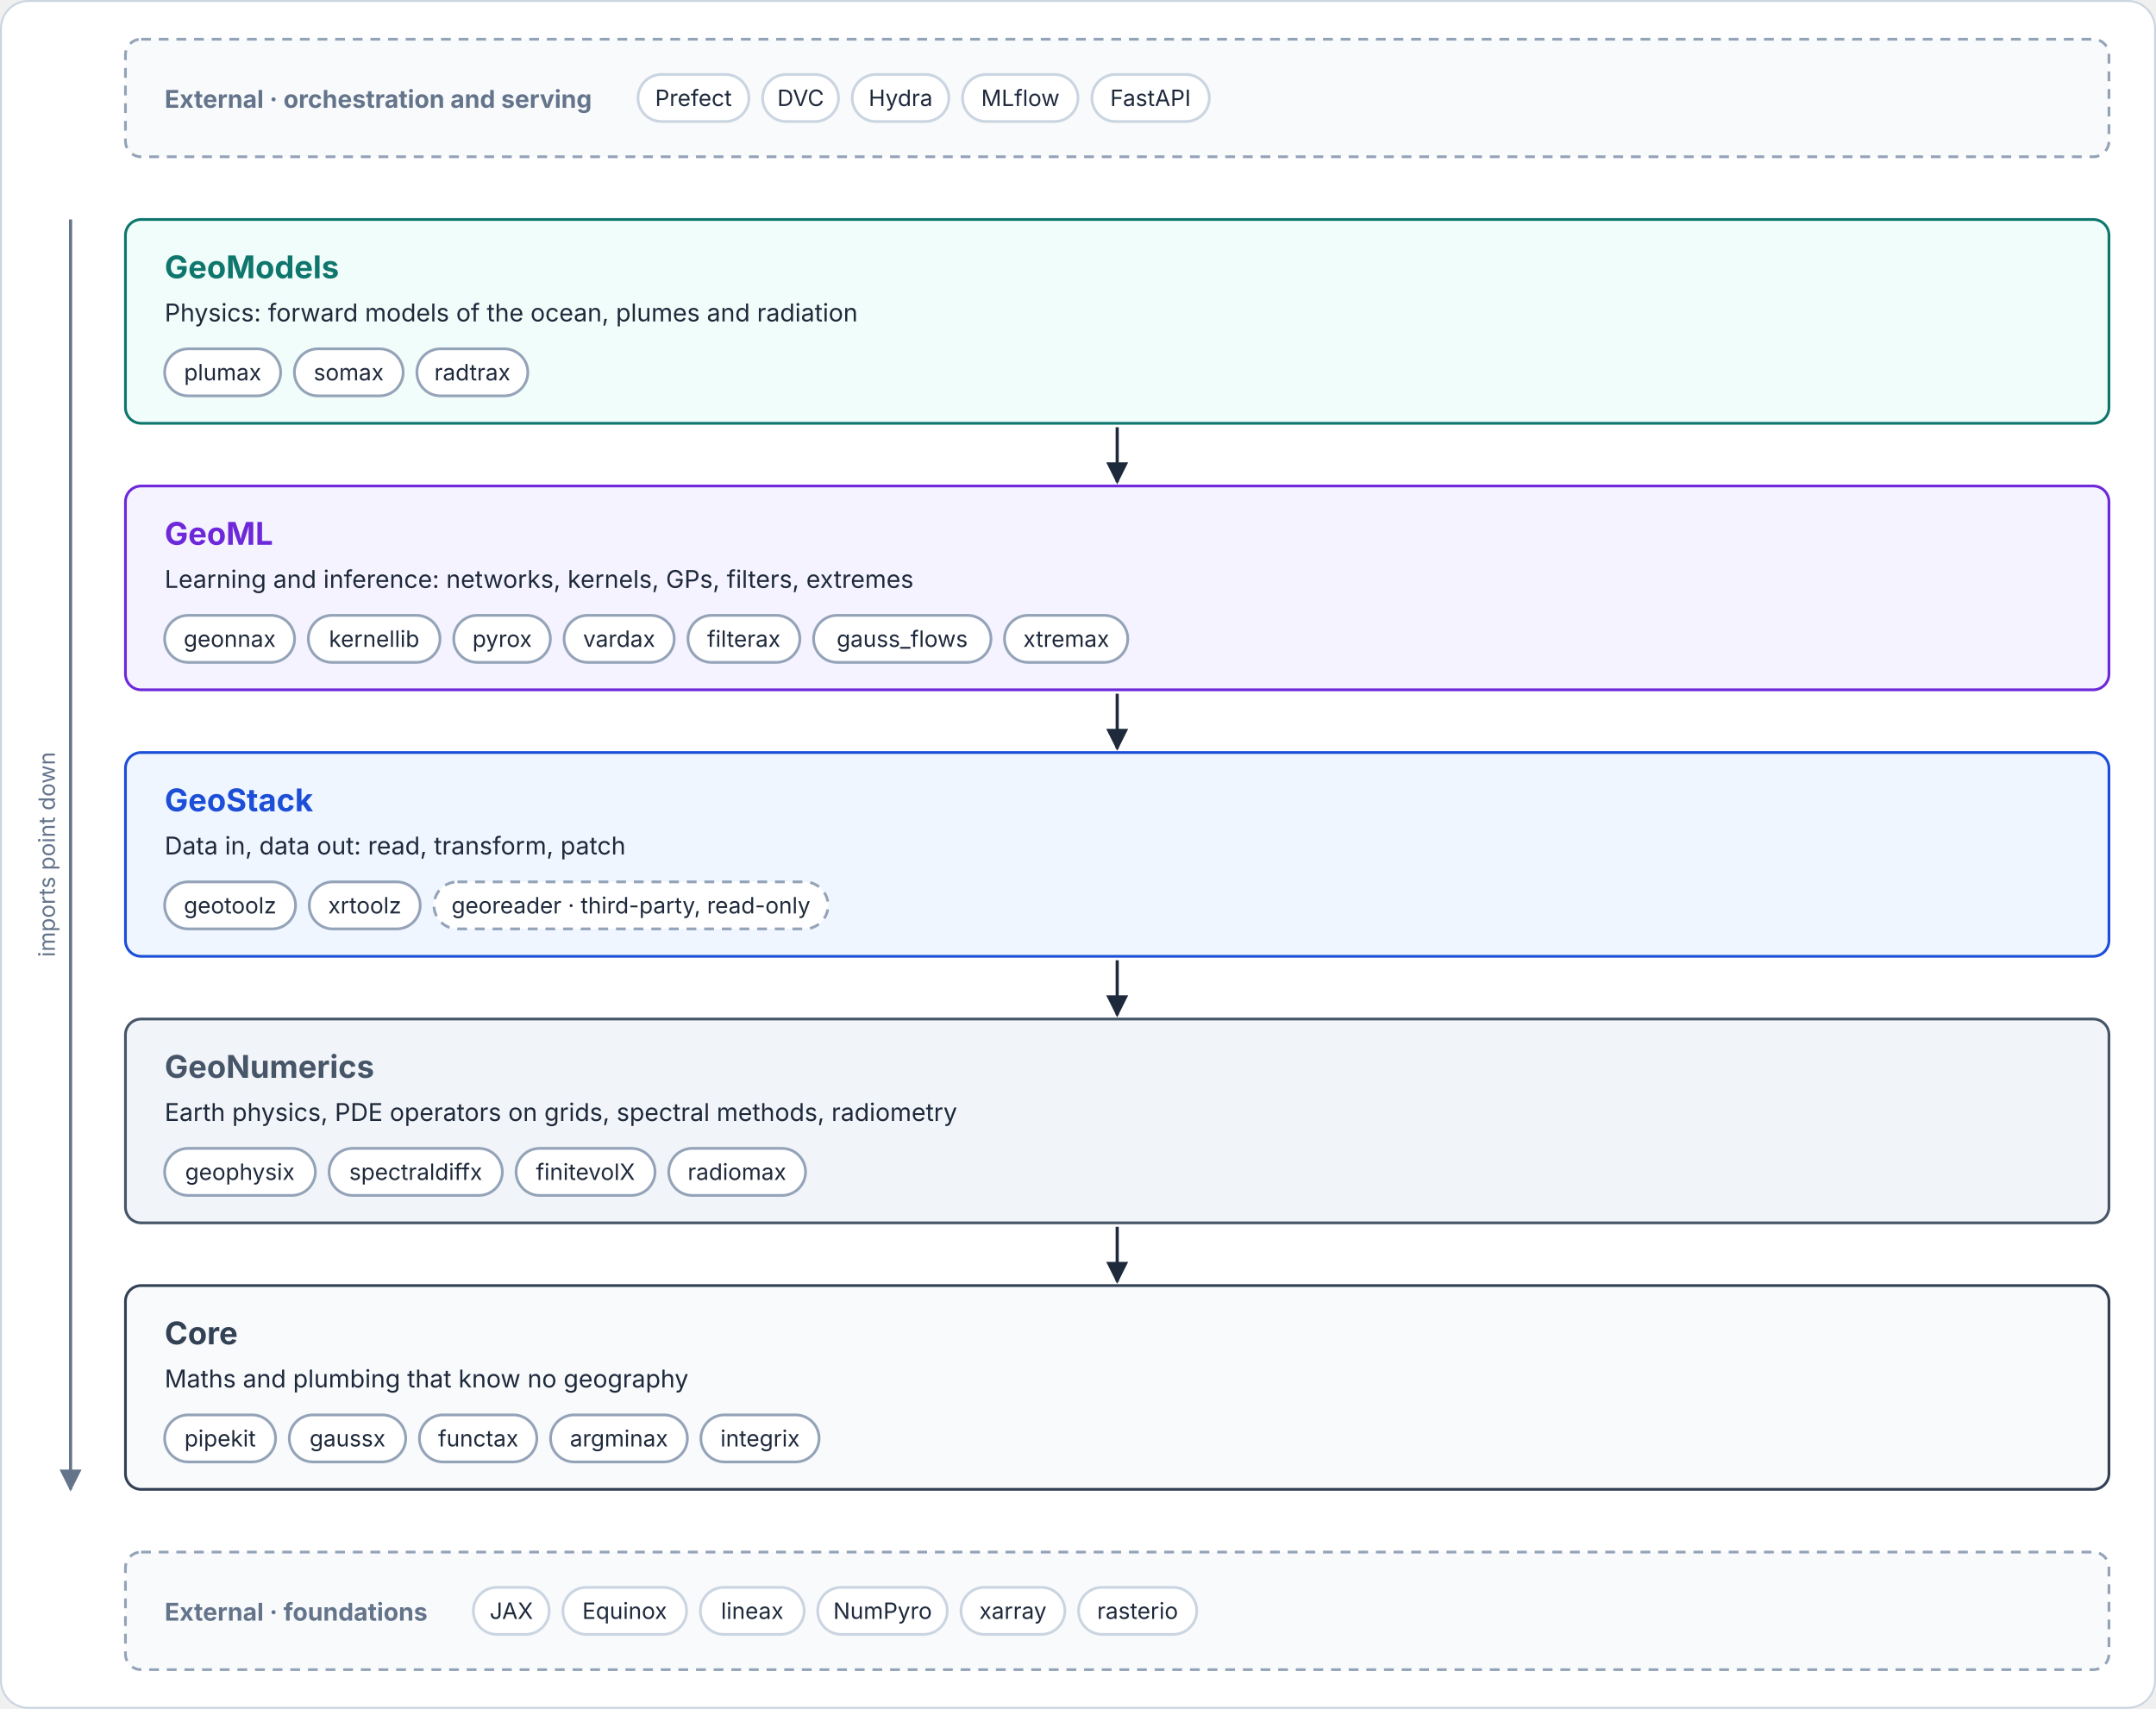
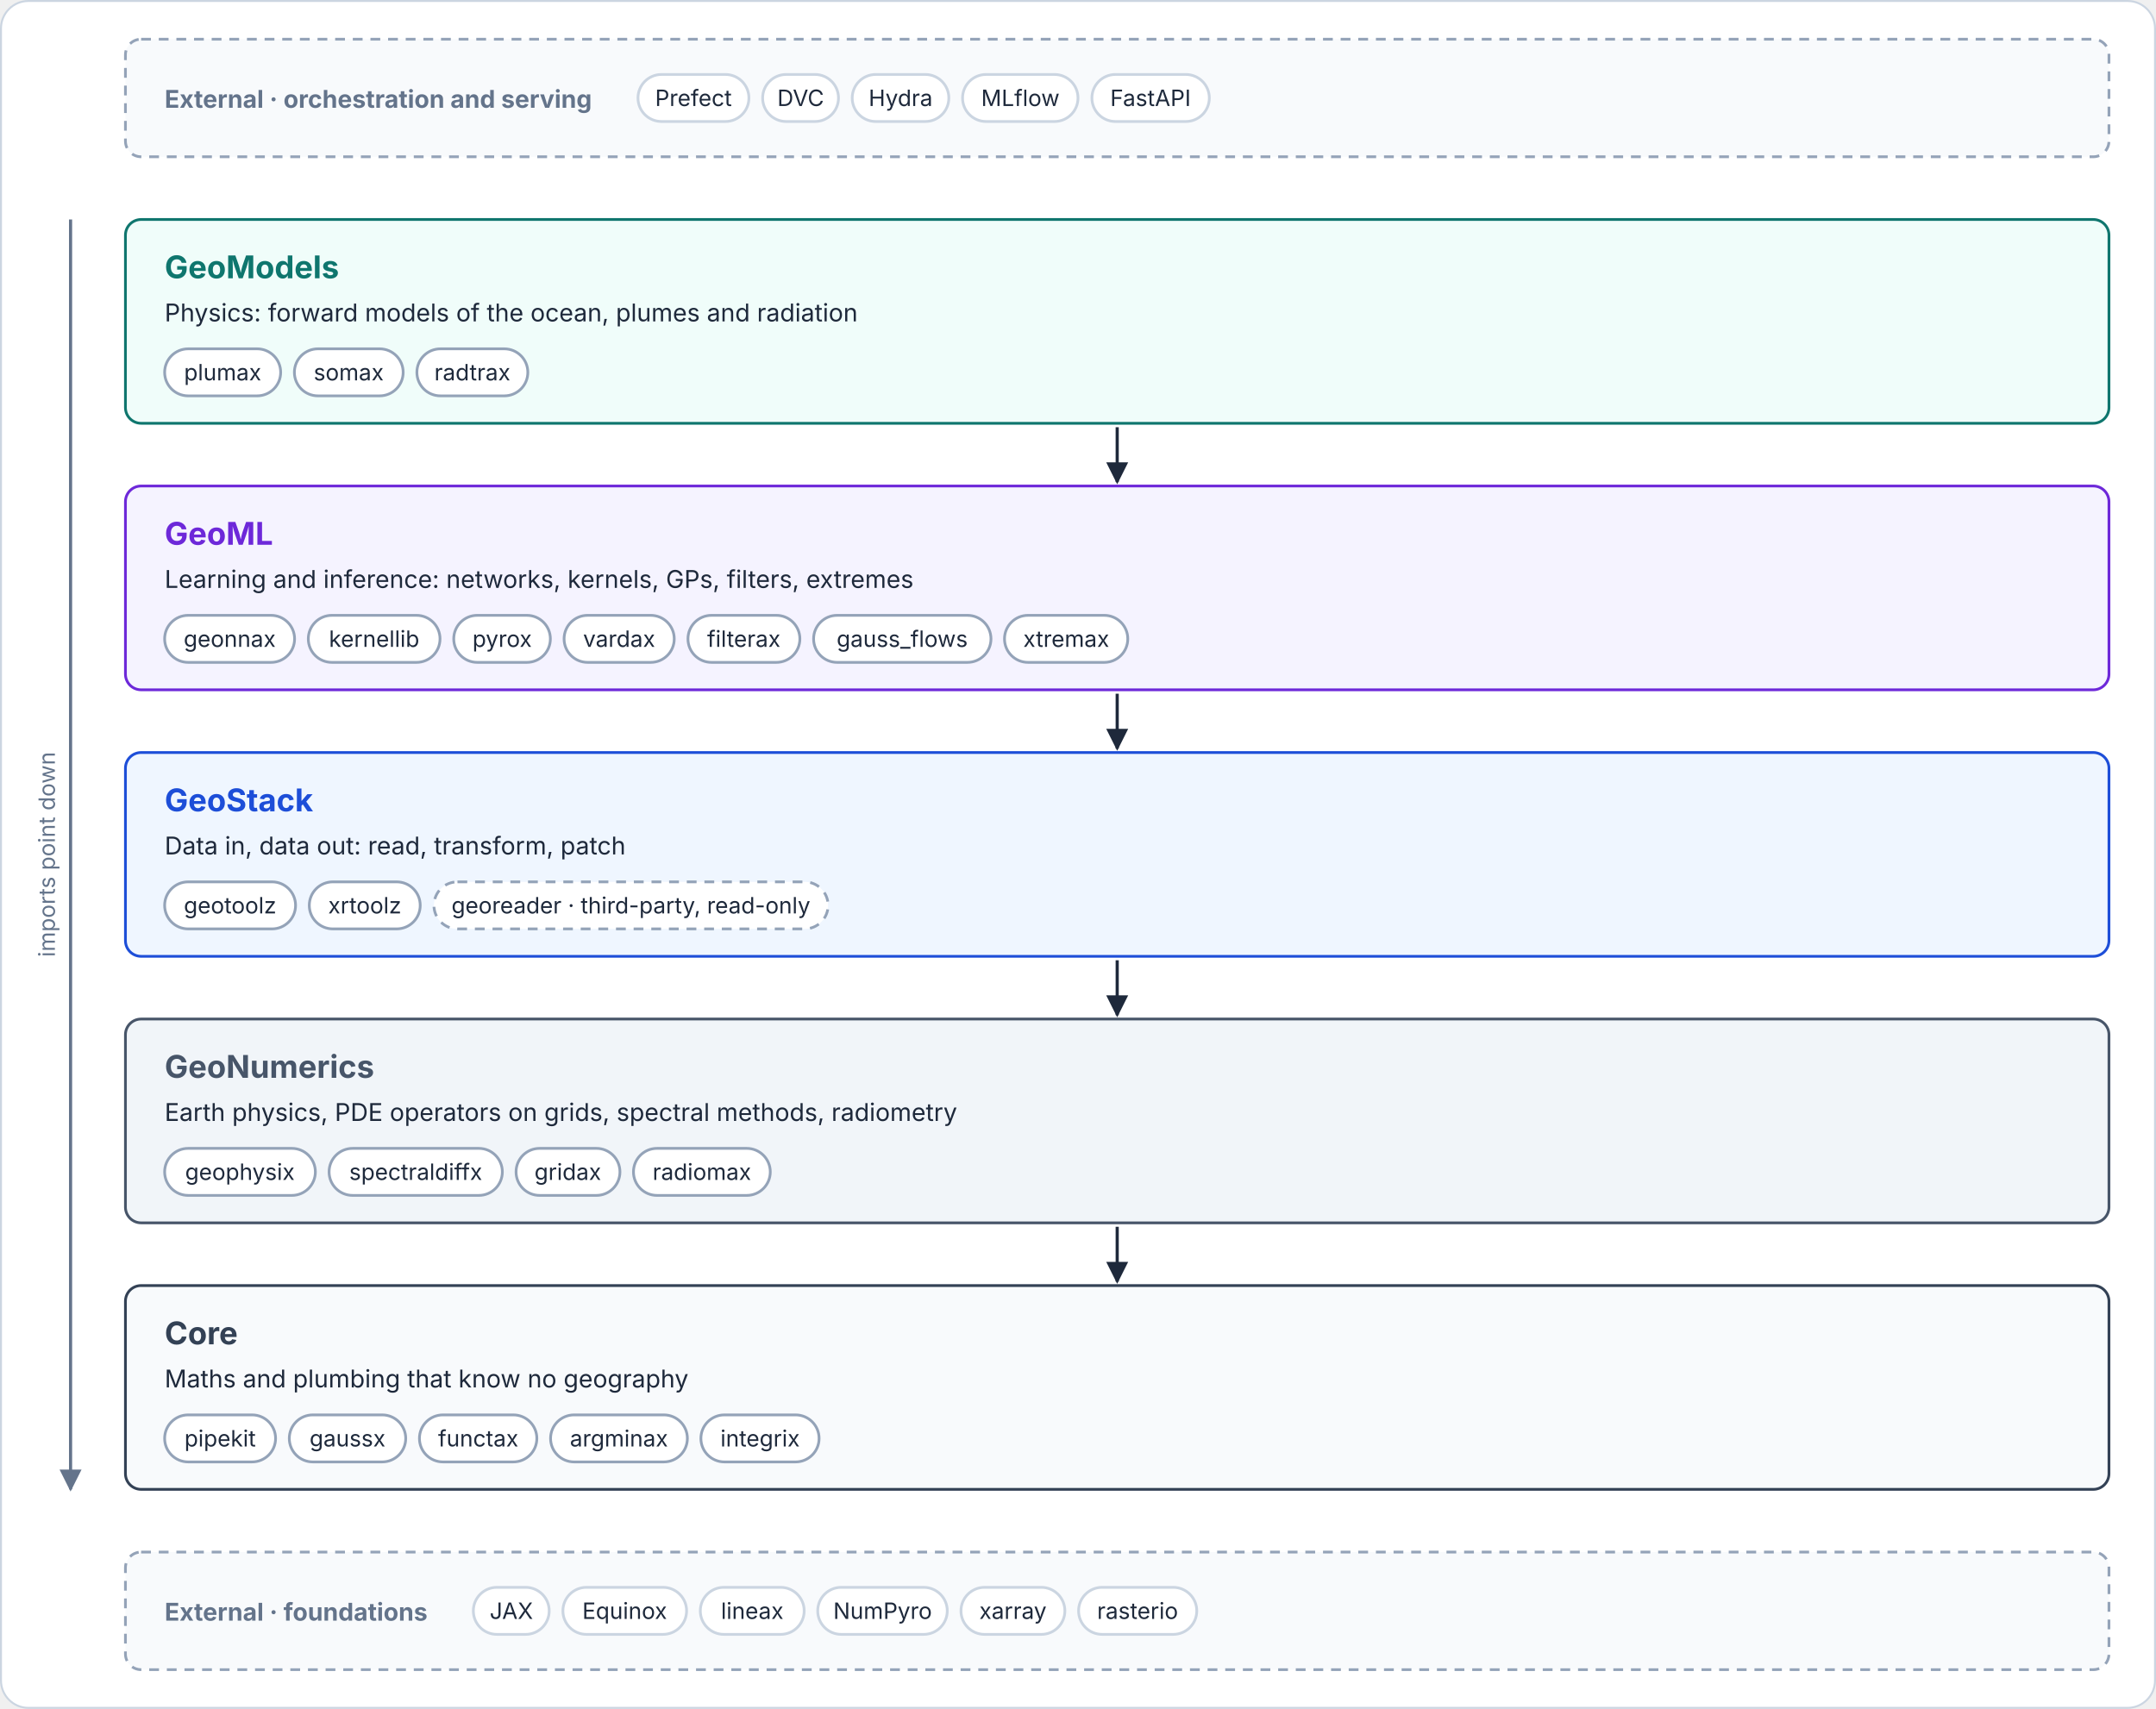
<svg xmlns="http://www.w3.org/2000/svg" viewBox="0 0 1100 872" width="1100" height="872" role="img" aria-label="The stack in four owned layers over Core, between external foundations and external orchestration: Core (maths and plumbing) at the bottom, then GeoNumerics (numerics), GeoStack (data), GeoML (learning) and GeoModels (physics) on top. Imports point down; GeoStack may import GeoNumerics and never the other way round." font-family="Inter, 'Helvetica Neue', Arial, 'DejaVu Sans', sans-serif">
  <defs>
    <marker id="m1e293b" viewBox="0 0 10 10" refX="9" refY="5" markerWidth="7" markerHeight="7" orient="auto-start-reverse">
      <path d="M0,0 L10,5 L0,10 z" fill="#1e293b" />
    </marker>
    <marker id="m64748b" viewBox="0 0 10 10" refX="9" refY="5" markerWidth="7" markerHeight="7" orient="auto-start-reverse">
      <path d="M0,0 L10,5 L0,10 z" fill="#64748b" />
    </marker>
  </defs>
  <rect x="0.5" y="0.5" width="1099" height="871" rx="14" fill="#ffffff" stroke="#cbd5e1" />
  <rect x="64.0" y="20.0" width="1012.0" height="60.0" rx="8" fill="#f8fafc" stroke="#94a3b8" stroke-width="1.4" stroke-dasharray="5 4" />
  <text x="84.0" y="55.0" font-size="12.5" fill="#64748b" text-anchor="start" font-weight="700">External · orchestration and serving</text>
  <rect x="325.5" y="38.0" width="56.6" height="24.0" rx="12.0" fill="#ffffff" stroke="#cbd5e1" stroke-width="1.4" />
  <text x="353.8" y="54.1" font-size="11.5" fill="#1e293b" text-anchor="middle" font-weight="400">Prefect</text>
  <rect x="389.1" y="38.0" width="38.7" height="24.0" rx="12.0" fill="#ffffff" stroke="#cbd5e1" stroke-width="1.4" />
  <text x="408.5" y="54.1" font-size="11.5" fill="#1e293b" text-anchor="middle" font-weight="400">DVC</text>
  <rect x="434.8" y="38.0" width="49.3" height="24.0" rx="12.0" fill="#ffffff" stroke="#cbd5e1" stroke-width="1.4" />
  <text x="459.5" y="54.1" font-size="11.5" fill="#1e293b" text-anchor="middle" font-weight="400">Hydra</text>
  <rect x="491.1" y="38.0" width="58.9" height="24.0" rx="12.0" fill="#ffffff" stroke="#cbd5e1" stroke-width="1.4" />
  <text x="520.6" y="54.1" font-size="11.5" fill="#1e293b" text-anchor="middle" font-weight="400">MLflow</text>
  <rect x="557.1" y="38.0" width="59.9" height="24.0" rx="12.0" fill="#ffffff" stroke="#cbd5e1" stroke-width="1.4" />
  <text x="587.0" y="54.1" font-size="11.5" fill="#1e293b" text-anchor="middle" font-weight="400">FastAPI</text>
  <rect x="64.0" y="112.0" width="1012.0" height="104.0" rx="8" fill="#f0fdfa" stroke="#0f766e" stroke-width="1.4" />
  <text x="84.0" y="142.0" font-size="16" fill="#0f766e" text-anchor="start" font-weight="700">GeoModels</text>
  <text x="84.0" y="164.0" font-size="12.5" fill="#1e293b" text-anchor="start" font-weight="400">Physics: forward models of the ocean, plumes and radiation</text>
  <rect x="84.0" y="178.0" width="59.2" height="24.0" rx="12.0" fill="#ffffff" stroke="#94a3b8" stroke-width="1.4" />
  <text x="113.6" y="194.1" font-size="11.5" fill="#1e293b" text-anchor="middle" font-weight="400">plumax</text>
  <rect x="150.2" y="178.0" width="55.5" height="24.0" rx="12.0" fill="#ffffff" stroke="#94a3b8" stroke-width="1.4" />
  <text x="177.9" y="194.1" font-size="11.5" fill="#1e293b" text-anchor="middle" font-weight="400">somax</text>
  <rect x="212.7" y="178.0" width="56.6" height="24.0" rx="12.0" fill="#ffffff" stroke="#94a3b8" stroke-width="1.4" />
  <text x="241.0" y="194.1" font-size="11.5" fill="#1e293b" text-anchor="middle" font-weight="400">radtrax</text>
  <rect x="64.0" y="248.0" width="1012.0" height="104.0" rx="8" fill="#f5f3ff" stroke="#6d28d9" stroke-width="1.4" />
  <text x="84.0" y="278.0" font-size="16" fill="#6d28d9" text-anchor="start" font-weight="700">GeoML</text>
  <text x="84.0" y="300.0" font-size="12.5" fill="#1e293b" text-anchor="start" font-weight="400">Learning and inference: networks, kernels, GPs, filters, extremes</text>
  <rect x="84.0" y="314.0" width="66.3" height="24.0" rx="12.0" fill="#ffffff" stroke="#94a3b8" stroke-width="1.4" />
  <text x="117.2" y="330.1" font-size="11.5" fill="#1e293b" text-anchor="middle" font-weight="400">geonnax</text>
  <rect x="157.3" y="314.0" width="67.2" height="24.0" rx="12.0" fill="#ffffff" stroke="#94a3b8" stroke-width="1.4" />
  <text x="190.9" y="330.1" font-size="11.5" fill="#1e293b" text-anchor="middle" font-weight="400">kernellib</text>
  <rect x="231.5" y="314.0" width="49.3" height="24.0" rx="12.0" fill="#ffffff" stroke="#94a3b8" stroke-width="1.4" />
  <text x="256.2" y="330.1" font-size="11.5" fill="#1e293b" text-anchor="middle" font-weight="400">pyrox</text>
  <rect x="287.8" y="314.0" width="56.2" height="24.0" rx="12.0" fill="#ffffff" stroke="#94a3b8" stroke-width="1.4" />
  <text x="315.9" y="330.1" font-size="11.5" fill="#1e293b" text-anchor="middle" font-weight="400">vardax</text>
  <rect x="351.0" y="314.0" width="57.1" height="24.0" rx="12.0" fill="#ffffff" stroke="#94a3b8" stroke-width="1.4" />
  <text x="379.5" y="330.1" font-size="11.5" fill="#1e293b" text-anchor="middle" font-weight="400">filterax</text>
  <rect x="415.1" y="314.0" width="90.5" height="24.0" rx="12.0" fill="#ffffff" stroke="#94a3b8" stroke-width="1.4" />
  <text x="460.3" y="330.1" font-size="11.5" fill="#1e293b" text-anchor="middle" font-weight="400">gauss_flows</text>
  <rect x="512.5" y="314.0" width="62.9" height="24.0" rx="12.0" fill="#ffffff" stroke="#94a3b8" stroke-width="1.4" />
  <text x="544.0" y="330.1" font-size="11.5" fill="#1e293b" text-anchor="middle" font-weight="400">xtremax</text>
  <rect x="64.0" y="384.0" width="1012.0" height="104.0" rx="8" fill="#eff6ff" stroke="#1d4ed8" stroke-width="1.4" />
  <text x="84.0" y="414.0" font-size="16" fill="#1d4ed8" text-anchor="start" font-weight="700">GeoStack</text>
  <text x="84.0" y="436.0" font-size="12.5" fill="#1e293b" text-anchor="start" font-weight="400">Data in, data out: read, transform, patch</text>
  <rect x="84.0" y="450.0" width="66.8" height="24.0" rx="12.0" fill="#ffffff" stroke="#94a3b8" stroke-width="1.4" />
  <text x="117.4" y="466.1" font-size="11.5" fill="#1e293b" text-anchor="middle" font-weight="400">geotoolz</text>
  <rect x="157.8" y="450.0" width="56.6" height="24.0" rx="12.0" fill="#ffffff" stroke="#94a3b8" stroke-width="1.4" />
  <text x="186.1" y="466.1" font-size="11.5" fill="#1e293b" text-anchor="middle" font-weight="400">xrtoolz</text>
  <rect x="221.4" y="450.0" width="201.1" height="24.0" rx="12.0" fill="#ffffff" stroke="#94a3b8" stroke-width="1.4" stroke-dasharray="5 4" />
  <text x="321.9" y="466.1" font-size="11.5" fill="#1e293b" text-anchor="middle" font-weight="400">georeader · third-party, read-only</text>
  <rect x="64.0" y="520.0" width="1012.0" height="104.0" rx="8" fill="#f1f5f9" stroke="#475569" stroke-width="1.4" />
  <text x="84.0" y="550.0" font-size="16" fill="#475569" text-anchor="start" font-weight="700">GeoNumerics</text>
  <text x="84.0" y="572.0" font-size="12.5" fill="#1e293b" text-anchor="start" font-weight="400">Earth physics, PDE operators on grids, spectral methods, radiometry</text>
  <rect x="84.0" y="586.0" width="76.9" height="24.0" rx="12.0" fill="#ffffff" stroke="#94a3b8" stroke-width="1.4" />
  <text x="122.4" y="602.1" font-size="11.5" fill="#1e293b" text-anchor="middle" font-weight="400">geophysix</text>
  <rect x="167.9" y="586.0" width="88.4" height="24.0" rx="12.0" fill="#ffffff" stroke="#94a3b8" stroke-width="1.4" />
  <text x="212.1" y="602.1" font-size="11.5" fill="#1e293b" text-anchor="middle" font-weight="400">spectraldiffx</text>
-   <rect x="263.3" y="586.0" width="70.9" height="24.0" rx="12.0" fill="#ffffff" stroke="#94a3b8" stroke-width="1.4" />
-   <text x="298.7" y="602.1" font-size="11.5" fill="#1e293b" text-anchor="middle" font-weight="400">finitevolX</text>
-   <rect x="341.2" y="586.0" width="69.8" height="24.0" rx="12.0" fill="#ffffff" stroke="#94a3b8" stroke-width="1.4" />
-   <text x="376.0" y="602.1" font-size="11.5" fill="#1e293b" text-anchor="middle" font-weight="400">radiomax</text>
+   <rect x="263.3" y="586.0" width="53.0" height="24.0" rx="12.0" fill="#ffffff" stroke="#94a3b8" stroke-width="1.4" />
+   <text x="289.7" y="602.1" font-size="11.5" fill="#1e293b" text-anchor="middle" font-weight="400">gridax</text>
+   <rect x="323.2" y="586.0" width="69.8" height="24.0" rx="12.0" fill="#ffffff" stroke="#94a3b8" stroke-width="1.4" />
+   <text x="358.1" y="602.1" font-size="11.5" fill="#1e293b" text-anchor="middle" font-weight="400">radiomax</text>
  <rect x="64.0" y="656.0" width="1012.0" height="104.0" rx="8" fill="#f8fafc" stroke="#334155" stroke-width="1.4" />
  <text x="84.0" y="686.0" font-size="16" fill="#334155" text-anchor="start" font-weight="700">Core</text>
  <text x="84.0" y="708.0" font-size="12.5" fill="#1e293b" text-anchor="start" font-weight="400">Maths and plumbing that know no geography</text>
  <rect x="84.0" y="722.0" width="56.6" height="24.0" rx="12.0" fill="#ffffff" stroke="#94a3b8" stroke-width="1.4" />
  <text x="112.3" y="738.1" font-size="11.5" fill="#1e293b" text-anchor="middle" font-weight="400">pipekit</text>
  <rect x="147.6" y="722.0" width="59.4" height="24.0" rx="12.0" fill="#ffffff" stroke="#94a3b8" stroke-width="1.4" />
  <text x="177.3" y="738.1" font-size="11.5" fill="#1e293b" text-anchor="middle" font-weight="400">gaussx</text>
  <rect x="214.0" y="722.0" width="59.9" height="24.0" rx="12.0" fill="#ffffff" stroke="#94a3b8" stroke-width="1.4" />
  <text x="244.0" y="738.1" font-size="11.5" fill="#1e293b" text-anchor="middle" font-weight="400">functax</text>
  <rect x="280.9" y="722.0" width="69.8" height="24.0" rx="12.0" fill="#ffffff" stroke="#94a3b8" stroke-width="1.4" />
  <text x="315.8" y="738.1" font-size="11.5" fill="#1e293b" text-anchor="middle" font-weight="400">argminax</text>
  <rect x="357.6" y="722.0" width="60.3" height="24.0" rx="12.0" fill="#ffffff" stroke="#94a3b8" stroke-width="1.4" />
  <text x="387.8" y="738.1" font-size="11.5" fill="#1e293b" text-anchor="middle" font-weight="400">integrix</text>
  <rect x="64.0" y="792.0" width="1012.0" height="60.0" rx="8" fill="#f8fafc" stroke="#94a3b8" stroke-width="1.4" stroke-dasharray="5 4" />
  <text x="84.0" y="827.0" font-size="12.5" fill="#64748b" text-anchor="start" font-weight="700">External · foundations</text>
  <rect x="241.5" y="810.0" width="38.7" height="24.0" rx="12.0" fill="#ffffff" stroke="#cbd5e1" stroke-width="1.4" />
  <text x="260.9" y="826.1" font-size="11.5" fill="#1e293b" text-anchor="middle" font-weight="400">JAX</text>
  <rect x="287.2" y="810.0" width="63.1" height="24.0" rx="12.0" fill="#ffffff" stroke="#cbd5e1" stroke-width="1.4" />
  <text x="318.7" y="826.1" font-size="11.5" fill="#1e293b" text-anchor="middle" font-weight="400">Equinox</text>
  <rect x="357.3" y="810.0" width="53.0" height="24.0" rx="12.0" fill="#ffffff" stroke="#cbd5e1" stroke-width="1.4" />
  <text x="383.8" y="826.1" font-size="11.5" fill="#1e293b" text-anchor="middle" font-weight="400">lineax</text>
  <rect x="417.2" y="810.0" width="66.1" height="24.0" rx="12.0" fill="#ffffff" stroke="#cbd5e1" stroke-width="1.4" />
  <text x="450.3" y="826.1" font-size="11.5" fill="#1e293b" text-anchor="middle" font-weight="400">NumPyro</text>
  <rect x="490.3" y="810.0" width="53.0" height="24.0" rx="12.0" fill="#ffffff" stroke="#cbd5e1" stroke-width="1.4" />
  <text x="516.8" y="826.1" font-size="11.5" fill="#1e293b" text-anchor="middle" font-weight="400">xarray</text>
  <rect x="550.3" y="810.0" width="60.3" height="24.0" rx="12.0" fill="#ffffff" stroke="#cbd5e1" stroke-width="1.4" />
  <text x="580.4" y="826.1" font-size="11.5" fill="#1e293b" text-anchor="middle" font-weight="400">rasterio</text>
  <path d="M570.0,218.0 L570.0,246.0" fill="none" stroke="#1e293b" stroke-width="1.6" stroke-linejoin="round" marker-end="url(#m1e293b)" />
  <path d="M570.0,354.0 L570.0,382.0" fill="none" stroke="#1e293b" stroke-width="1.6" stroke-linejoin="round" marker-end="url(#m1e293b)" />
  <path d="M570.0,490.0 L570.0,518.0" fill="none" stroke="#1e293b" stroke-width="1.6" stroke-linejoin="round" marker-end="url(#m1e293b)" />
  <path d="M570.0,626.0 L570.0,654.0" fill="none" stroke="#1e293b" stroke-width="1.6" stroke-linejoin="round" marker-end="url(#m1e293b)" />
  <path d="M36.0,112.0 L36.0,760.0" fill="none" stroke="#64748b" stroke-width="1.6" stroke-linejoin="round" marker-end="url(#m64748b)" />
  <text transform="rotate(-90 28 436)" x="28.0" y="436.0" font-size="11.5" fill="#64748b" text-anchor="middle" font-weight="400">imports point down</text>
</svg>
